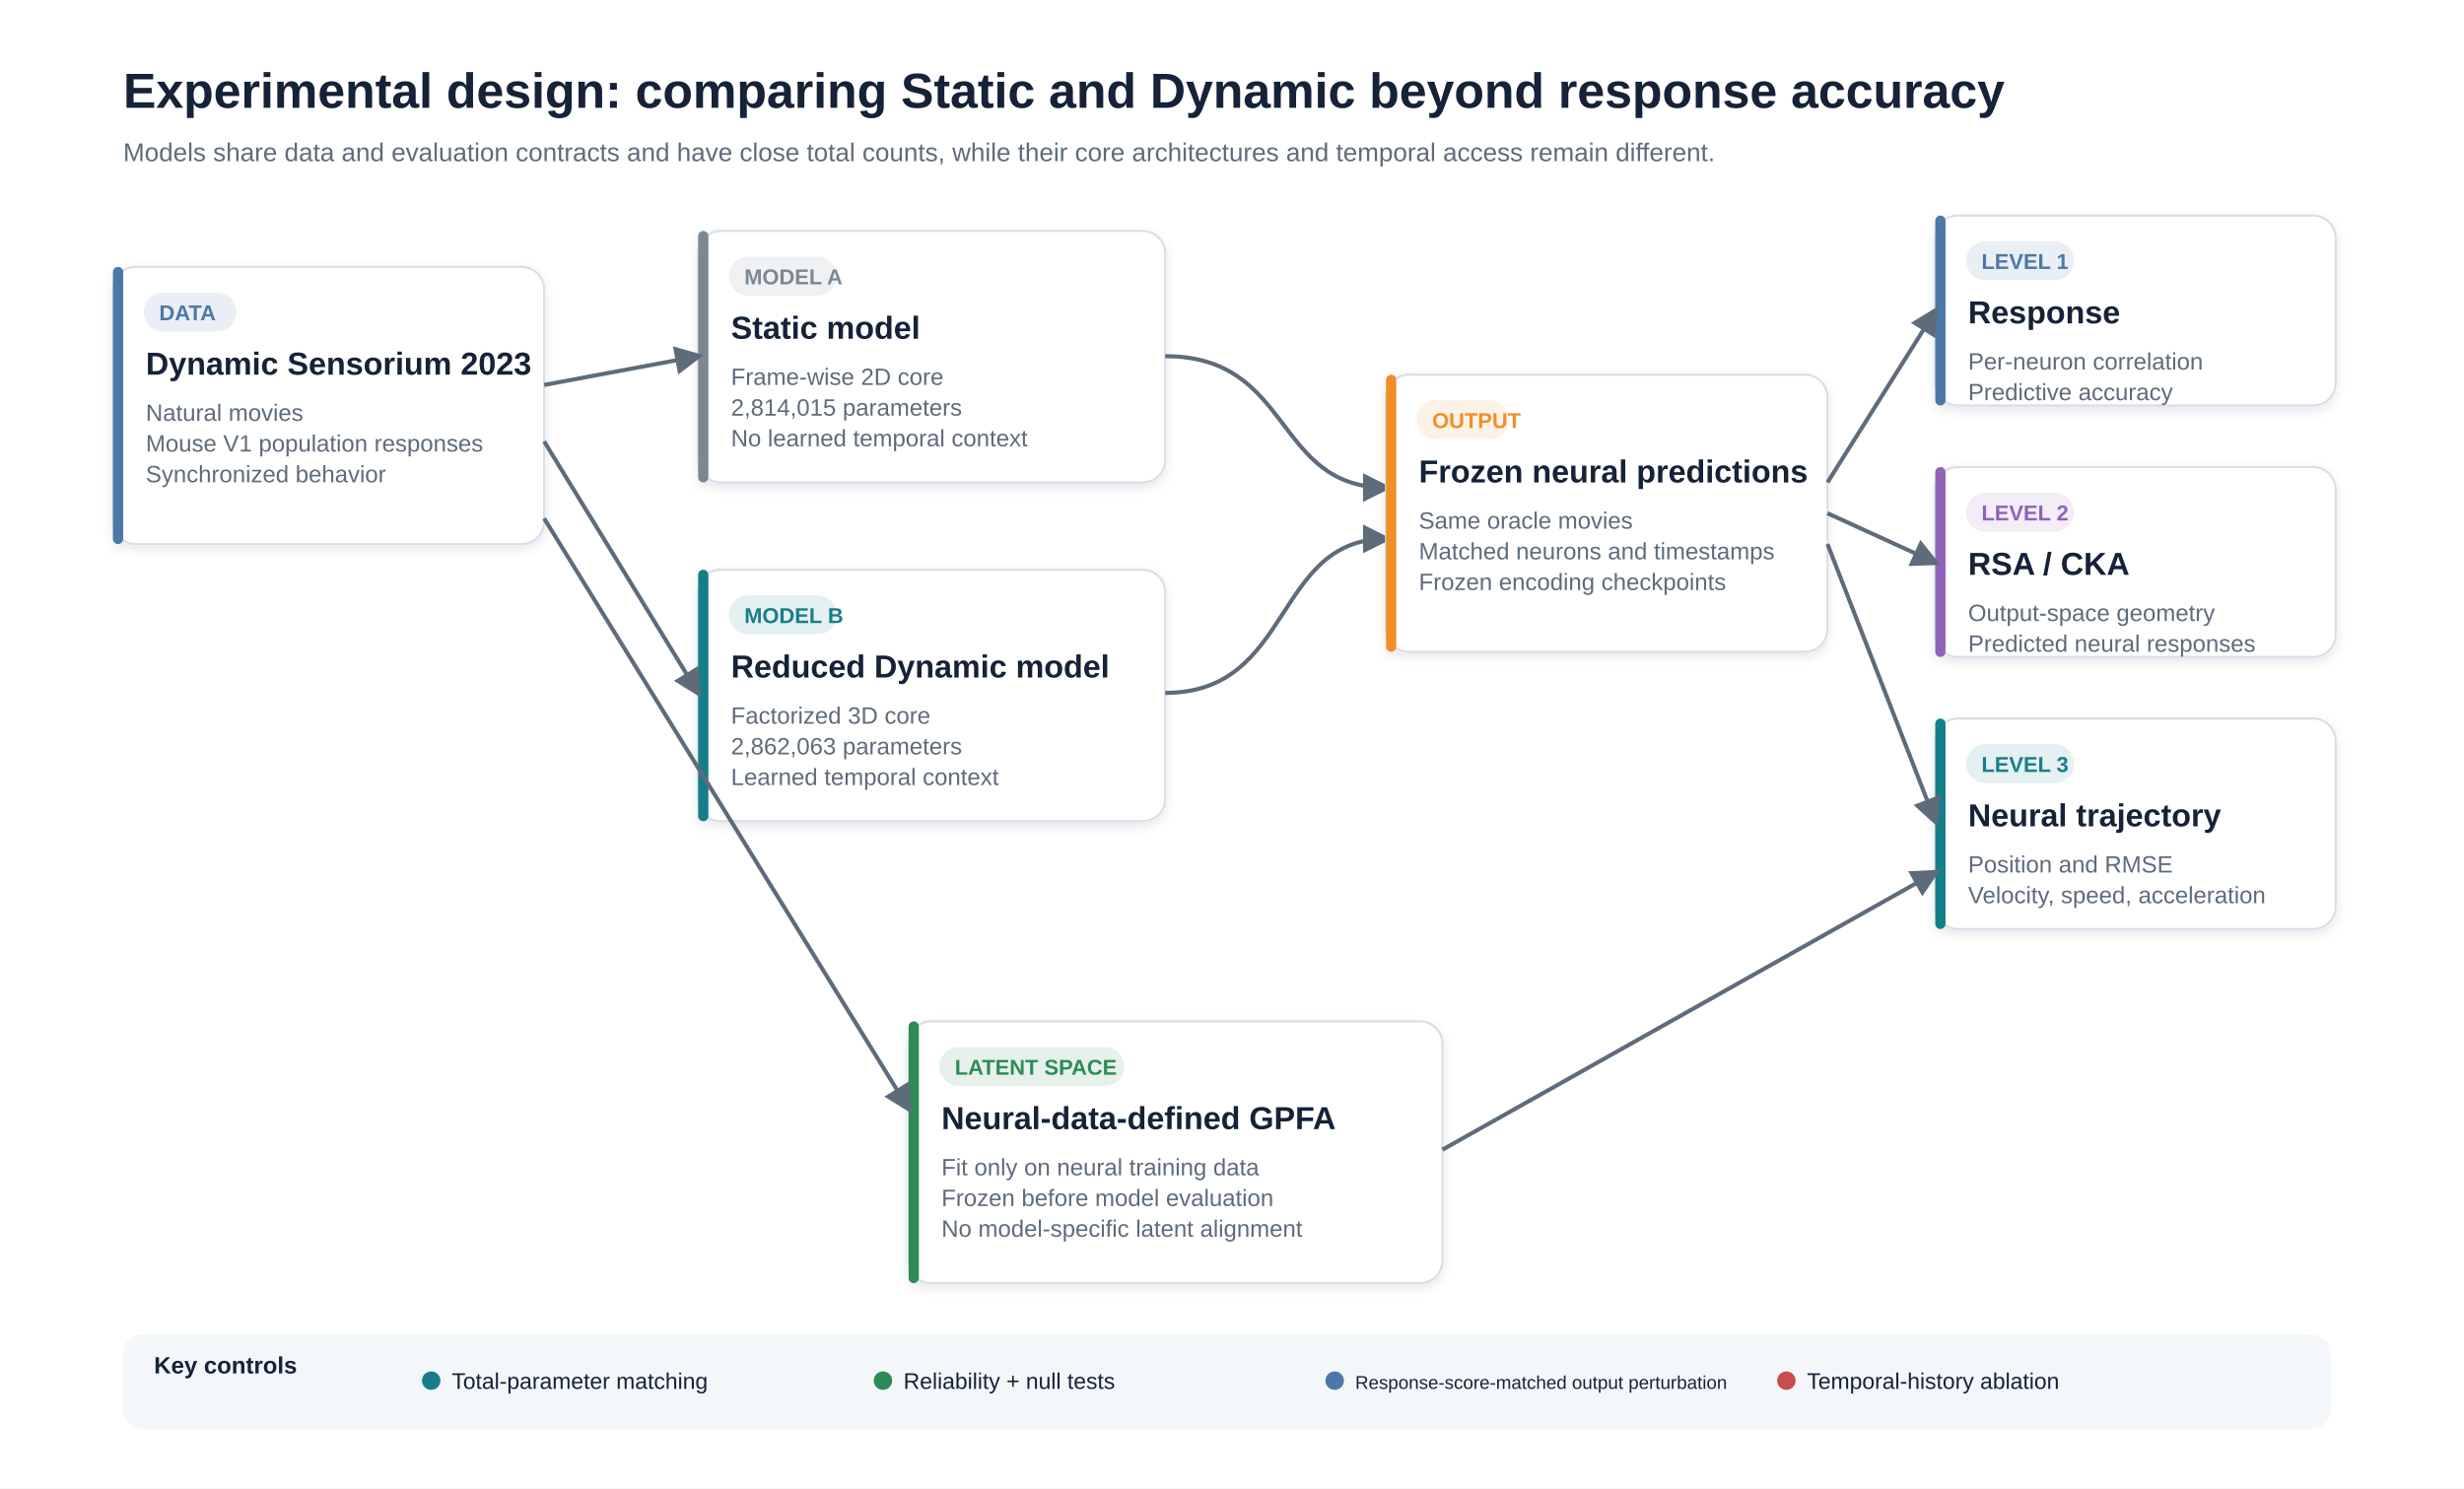
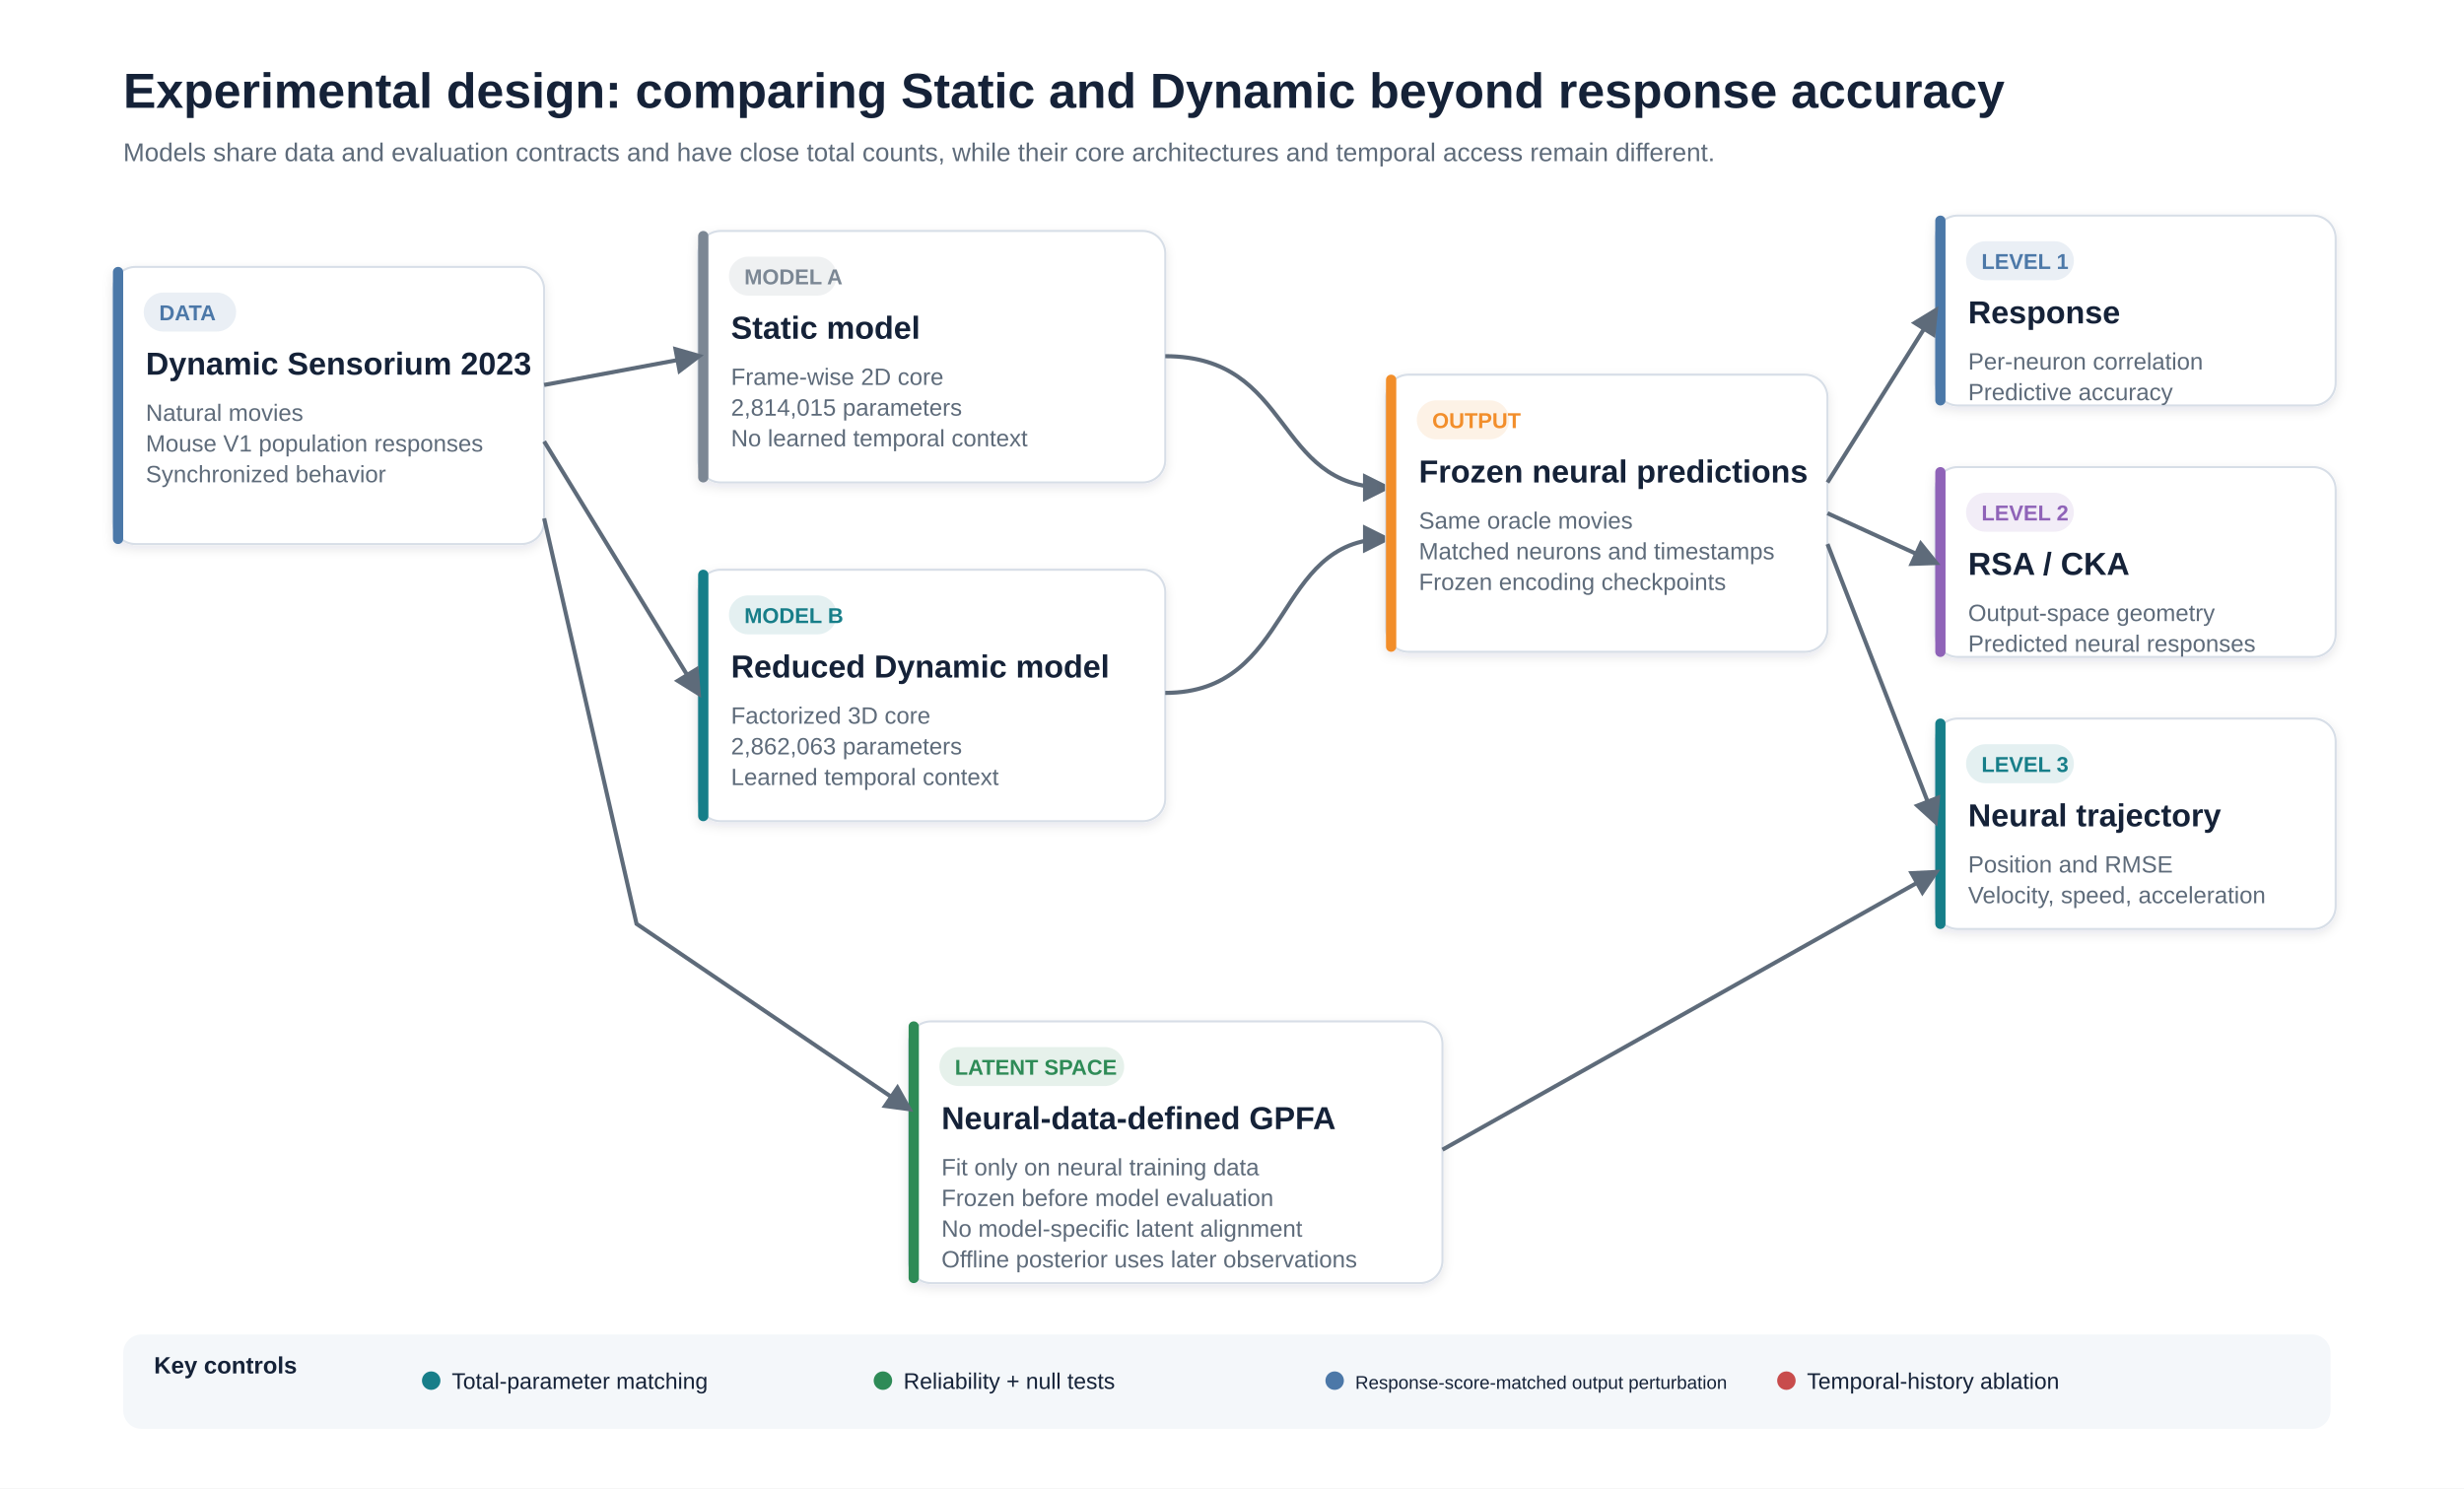
<svg xmlns="http://www.w3.org/2000/svg" width="2400" height="1450" viewBox="0 0 2400 1450" role="img" aria-labelledby="title desc">
  <defs>
    <filter id="shadow" x="-20%" y="-20%" width="140%" height="150%">
      <feDropShadow dx="0" dy="4" stdDeviation="5" flood-color="#152238" flood-opacity="0.10" />
    </filter>
    <marker id="arrow" viewBox="0 0 10 10" refX="8" refY="5" markerWidth="7" markerHeight="7" orient="auto">
      <path d="M 0 0 L 10 5 L 0 10 z" fill="#5E6B7A" />
    </marker>
    <pattern id="hatch" width="10" height="10" patternUnits="userSpaceOnUse" patternTransform="rotate(45)">
      <line x1="0" y1="0" x2="0" y2="10" stroke="#177E89" stroke-width="3" opacity="0.45" />
    </pattern>
  </defs>
  <rect width="100%" height="100%" fill="#FFFFFF" />
  <style>
    text { font-family: Arial, Helvetica, sans-serif; }
    .axis { font-size: 24px; fill: #5E6B7A; }
    .value { font-size: 24px; font-weight: 700; fill: #152238; }
  </style>
  <text x="120" y="105" text-anchor="start" font-size="48" font-weight="700" fill="#152238" class="">
    <tspan x="120" dy="0">Experimental design: comparing Static and Dynamic beyond response accuracy</tspan>
  </text>
  <text x="120" y="157" text-anchor="start" font-size="25" font-weight="400" fill="#5E6B7A" class="">
    <tspan x="120" dy="0">Models share data and evaluation contracts and have close total counts, while their core architectures and temporal access remain different.</tspan>
  </text>
  <g filter="url(#shadow)">
    <rect x="110" y="260" width="420" height="270" rx="22" fill="#FFFFFF" stroke="#D7DEE7" stroke-width="2" />
    <rect x="110" y="260" width="10" height="270" rx="5" fill="#4C78A8" />
  </g>
  <rect x="140" y="285" width="90" height="38" rx="19" fill="#4C78A8" opacity="0.12" />
  <text x="155" y="312" font-size="21" font-weight="700" fill="#4C78A8">DATA</text>
  <text x="142" y="365" text-anchor="start" font-size="31" font-weight="700" fill="#152238" class="">
    <tspan x="142" dy="0">Dynamic Sensorium 2023</tspan>
  </text>
  <text x="142" y="410" text-anchor="start" font-size="23" font-weight="400" fill="#5E6B7A" class="">
    <tspan x="142" dy="0">Natural movies</tspan>
    <tspan x="142" dy="29.9">Mouse V1 population responses</tspan>
    <tspan x="142" dy="29.9">Synchronized behavior</tspan>
  </text>
  <g filter="url(#shadow)">
    <rect x="680" y="225" width="455" height="245" rx="22" fill="#FFFFFF" stroke="#D7DEE7" stroke-width="2" />
    <rect x="680" y="225" width="10" height="245" rx="5" fill="#7B8794" />
  </g>
  <rect x="710" y="250" width="105" height="38" rx="19" fill="#7B8794" opacity="0.12" />
  <text x="725" y="277" font-size="21" font-weight="700" fill="#7B8794">MODEL A</text>
  <text x="712" y="330" text-anchor="start" font-size="31" font-weight="700" fill="#152238" class="">
    <tspan x="712" dy="0">Static model</tspan>
  </text>
  <text x="712" y="375" text-anchor="start" font-size="23" font-weight="400" fill="#5E6B7A" class="">
    <tspan x="712" dy="0">Frame-wise 2D core</tspan>
    <tspan x="712" dy="29.9">2,814,015 parameters</tspan>
    <tspan x="712" dy="29.9">No learned temporal context</tspan>
  </text>
  <g filter="url(#shadow)">
    <rect x="680" y="555" width="455" height="245" rx="22" fill="#FFFFFF" stroke="#D7DEE7" stroke-width="2" />
    <rect x="680" y="555" width="10" height="245" rx="5" fill="#177E89" />
  </g>
  <rect x="710" y="580" width="105" height="38" rx="19" fill="#177E89" opacity="0.12" />
  <text x="725" y="607" font-size="21" font-weight="700" fill="#177E89">MODEL B</text>
  <text x="712" y="660" text-anchor="start" font-size="31" font-weight="700" fill="#152238" class="">
    <tspan x="712" dy="0">Reduced Dynamic model</tspan>
  </text>
  <text x="712" y="705" text-anchor="start" font-size="23" font-weight="400" fill="#5E6B7A" class="">
    <tspan x="712" dy="0">Factorized 3D core</tspan>
    <tspan x="712" dy="29.9">2,862,063 parameters</tspan>
    <tspan x="712" dy="29.9">Learned temporal context</tspan>
  </text>
  <path d="M 530 375 L 680 347" stroke="#5E6B7A" stroke-width="4" fill="none" marker-end="url(#arrow)" />
  <path d="M 530 430 L 680 675" stroke="#5E6B7A" stroke-width="4" fill="none" marker-end="url(#arrow)" />
  <path d="M 1135 347 C 1260 347, 1240 475, 1350 475" stroke="#5E6B7A" stroke-width="4" fill="none" marker-end="url(#arrow)" />
  <path d="M 1135 675 C 1260 675, 1240 525, 1350 525" stroke="#5E6B7A" stroke-width="4" fill="none" marker-end="url(#arrow)" />
  <g filter="url(#shadow)">
    <rect x="1350" y="365" width="430" height="270" rx="22" fill="#FFFFFF" stroke="#D7DEE7" stroke-width="2" />
    <rect x="1350" y="365" width="10" height="270" rx="5" fill="#F28E2B" />
  </g>
  <rect x="1380" y="390" width="90" height="38" rx="19" fill="#F28E2B" opacity="0.12" />
  <text x="1395" y="417" font-size="21" font-weight="700" fill="#F28E2B">OUTPUT</text>
  <text x="1382" y="470" text-anchor="start" font-size="31" font-weight="700" fill="#152238" class="">
    <tspan x="1382" dy="0">Frozen neural predictions</tspan>
  </text>
  <text x="1382" y="515" text-anchor="start" font-size="23" font-weight="400" fill="#5E6B7A" class="">
    <tspan x="1382" dy="0">Same oracle movies</tspan>
    <tspan x="1382" dy="29.9">Matched neurons and timestamps</tspan>
    <tspan x="1382" dy="29.9">Frozen encoding checkpoints</tspan>
  </text>
  <g filter="url(#shadow)">
    <rect x="1885" y="210" width="390" height="185" rx="22" fill="#FFFFFF" stroke="#D7DEE7" stroke-width="2" />
    <rect x="1885" y="210" width="10" height="185" rx="5" fill="#4C78A8" />
  </g>
  <rect x="1915" y="235" width="105" height="38" rx="19" fill="#4C78A8" opacity="0.12" />
  <text x="1930" y="262" font-size="21" font-weight="700" fill="#4C78A8">LEVEL 1</text>
  <text x="1917" y="315" text-anchor="start" font-size="31" font-weight="700" fill="#152238" class="">
    <tspan x="1917" dy="0">Response</tspan>
  </text>
  <text x="1917" y="360" text-anchor="start" font-size="23" font-weight="400" fill="#5E6B7A" class="">
    <tspan x="1917" dy="0">Per-neuron correlation</tspan>
    <tspan x="1917" dy="29.9">Predictive accuracy</tspan>
  </text>
  <g filter="url(#shadow)">
    <rect x="1885" y="455" width="390" height="185" rx="22" fill="#FFFFFF" stroke="#D7DEE7" stroke-width="2" />
    <rect x="1885" y="455" width="10" height="185" rx="5" fill="#8F63B8" />
  </g>
  <rect x="1915" y="480" width="105" height="38" rx="19" fill="#8F63B8" opacity="0.12" />
  <text x="1930" y="507" font-size="21" font-weight="700" fill="#8F63B8">LEVEL 2</text>
  <text x="1917" y="560" text-anchor="start" font-size="31" font-weight="700" fill="#152238" class="">
    <tspan x="1917" dy="0">RSA / CKA</tspan>
  </text>
  <text x="1917" y="605" text-anchor="start" font-size="23" font-weight="400" fill="#5E6B7A" class="">
    <tspan x="1917" dy="0">Output-space geometry</tspan>
    <tspan x="1917" dy="29.9">Predicted neural responses</tspan>
  </text>
  <g filter="url(#shadow)">
    <rect x="1885" y="700" width="390" height="205" rx="22" fill="#FFFFFF" stroke="#D7DEE7" stroke-width="2" />
    <rect x="1885" y="700" width="10" height="205" rx="5" fill="#177E89" />
  </g>
  <rect x="1915" y="725" width="105" height="38" rx="19" fill="#177E89" opacity="0.12" />
  <text x="1930" y="752" font-size="21" font-weight="700" fill="#177E89">LEVEL 3</text>
  <text x="1917" y="805" text-anchor="start" font-size="31" font-weight="700" fill="#152238" class="">
    <tspan x="1917" dy="0">Neural trajectory</tspan>
  </text>
  <text x="1917" y="850" text-anchor="start" font-size="23" font-weight="400" fill="#5E6B7A" class="">
    <tspan x="1917" dy="0">Position and RMSE</tspan>
    <tspan x="1917" dy="29.9">Velocity, speed, acceleration</tspan>
  </text>
  <path d="M 1780 470 L 1885 303" stroke="#5E6B7A" stroke-width="4" fill="none" marker-end="url(#arrow)" />
  <path d="M 1780 500 L 1885 548" stroke="#5E6B7A" stroke-width="4" fill="none" marker-end="url(#arrow)" />
  <path d="M 1780 530 L 1885 800" stroke="#5E6B7A" stroke-width="4" fill="none" marker-end="url(#arrow)" />
  <g filter="url(#shadow)">
    <rect x="885" y="995" width="520" height="255" rx="22" fill="#FFFFFF" stroke="#D7DEE7" stroke-width="2" />
    <rect x="885" y="995" width="10" height="255" rx="5" fill="#2E8B57" />
  </g>
  <rect x="915" y="1020" width="180" height="38" rx="19" fill="#2E8B57" opacity="0.12" />
  <text x="930" y="1047" font-size="21" font-weight="700" fill="#2E8B57">LATENT SPACE</text>
  <text x="917" y="1100" text-anchor="start" font-size="31" font-weight="700" fill="#152238" class="">
    <tspan x="917" dy="0">Neural-data-defined GPFA</tspan>
  </text>
  <text x="917" y="1145" text-anchor="start" font-size="23" font-weight="400" fill="#5E6B7A" class="">
    <tspan x="917" dy="0">Fit only on neural training data</tspan>
    <tspan x="917" dy="29.9">Frozen before model evaluation</tspan>
    <tspan x="917" dy="29.9">No model-specific latent alignment</tspan>
+     <tspan x="917" dy="29.9">Offline posterior uses later observations</tspan>
  </text>
-   <path d="M 530 505 L 885 1080" stroke="#5E6B7A" stroke-width="4" fill="none" marker-end="url(#arrow)" />
+   <path d="M 530 505 L 620 900 L 885 1080" stroke="#5E6B7A" stroke-width="4" fill="none" marker-end="url(#arrow)" />
  <path d="M 1405 1120 L 1885 850" stroke="#5E6B7A" stroke-width="4" fill="none" marker-end="url(#arrow)" />
  <rect x="120" y="1300" width="2150" height="92" rx="18" fill="#F4F7FA" />
  <text x="150" y="1338" text-anchor="start" font-size="23" font-weight="700" fill="#152238" class="">
    <tspan x="150" dy="0">Key controls</tspan>
  </text>
  <circle cx="420" cy="1345" r="9" fill="#177E89" />
  <text x="440" y="1353" text-anchor="start" font-size="22" font-weight="400" fill="#152238" class="">
    <tspan x="440" dy="0">Total-parameter matching</tspan>
  </text>
  <circle cx="860" cy="1345" r="9" fill="#2E8B57" />
  <text x="880" y="1353" text-anchor="start" font-size="22" font-weight="400" fill="#152238" class="">
    <tspan x="880" dy="0">Reliability + null tests</tspan>
  </text>
  <circle cx="1300" cy="1345" r="9" fill="#4C78A8" />
  <text x="1320" y="1353" text-anchor="start" font-size="18" font-weight="400" fill="#152238" class="">
    <tspan x="1320" dy="0">Response-score-matched output perturbation</tspan>
  </text>
  <circle cx="1740" cy="1345" r="9" fill="#C84C4C" />
  <text x="1760" y="1353" text-anchor="start" font-size="22" font-weight="400" fill="#152238" class="">
    <tspan x="1760" dy="0">Temporal-history ablation</tspan>
  </text>
</svg>
